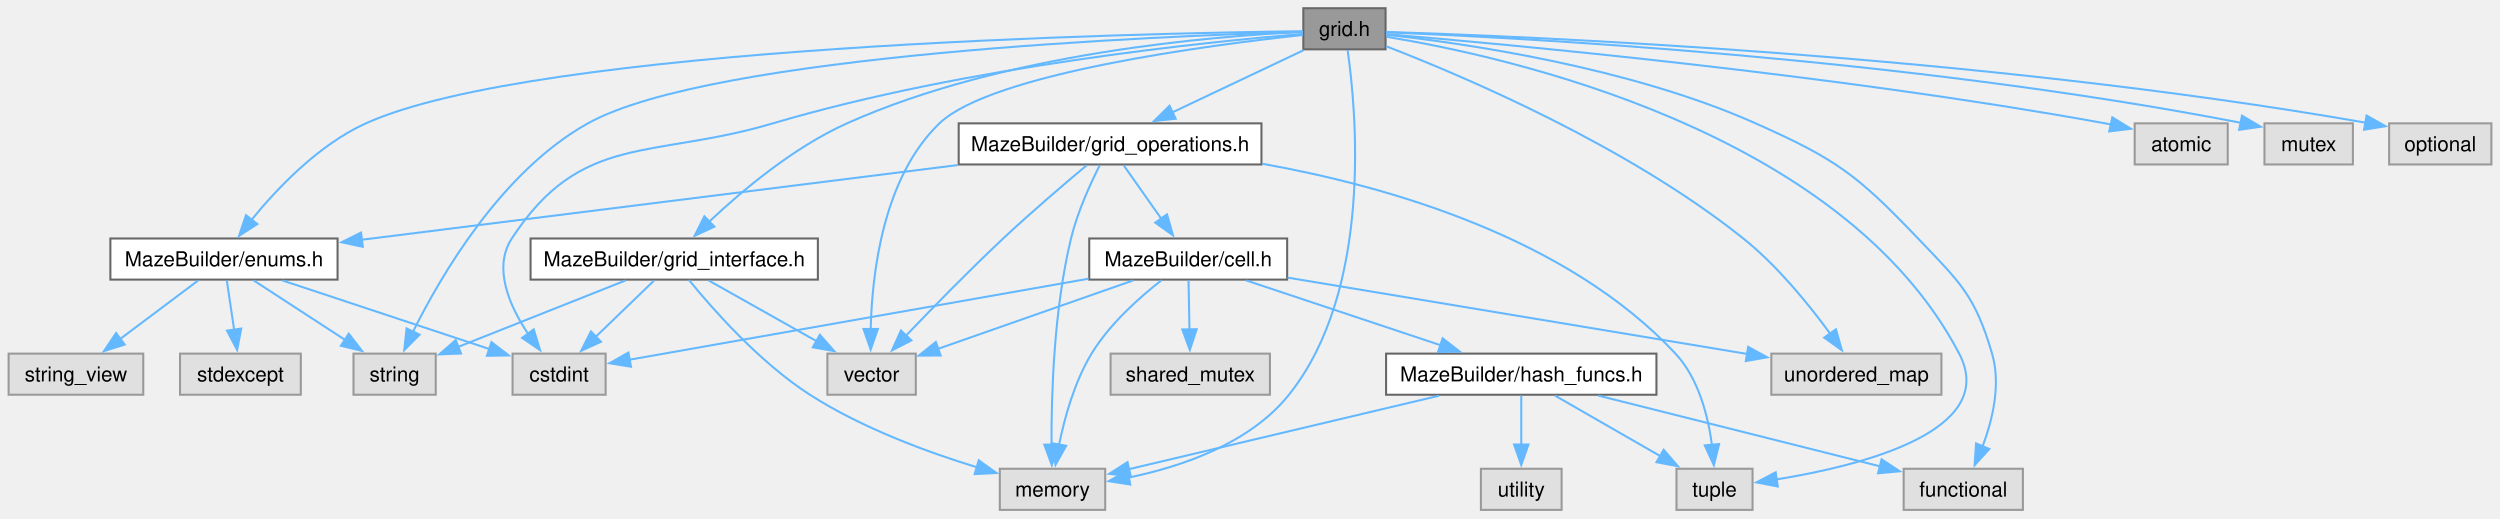
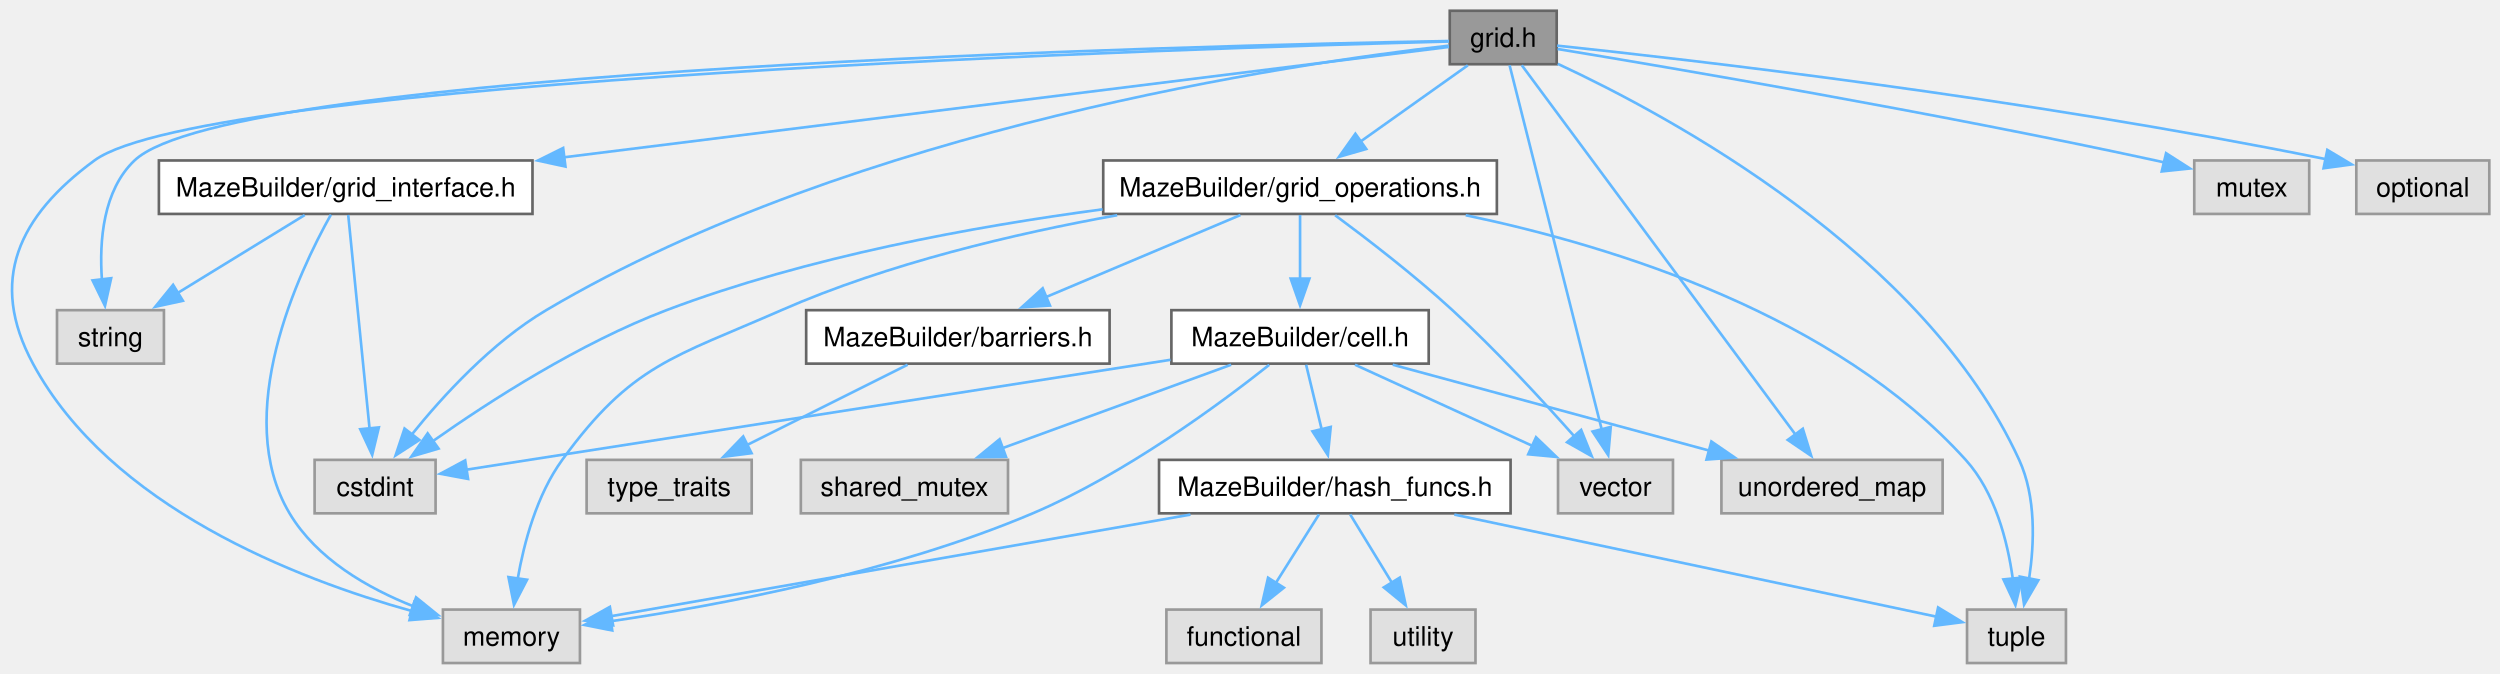
- <svg xmlns="http://www.w3.org/2000/svg" xmlns:xlink="http://www.w3.org/1999/xlink" width="1216pt" height="252pt" viewBox="0.00 0.00 1215.62 252.00">
+ <svg xmlns="http://www.w3.org/2000/svg" xmlns:xlink="http://www.w3.org/1999/xlink" width="935pt" height="252pt" viewBox="0.00 0.00 935.19 252.00">
  <g id="graph0" class="graph" transform="scale(1 1) rotate(0) translate(4 248)">
    <g id="Node000001" class="node">
      <g id="a_Node000001">
        <a xlink:title=" ">
-           <polygon fill="#999999" stroke="#666666" points="669.75,-244 629.75,-244 629.75,-224 669.75,-224 669.75,-244" />
-           <text text-anchor="middle" x="649.75" y="-230.5" font-family="Helvetica,sans-Serif" font-size="10.00">grid.h</text>
+           <polygon fill="#999999" stroke="#666666" points="578.32,-244 538.32,-244 538.32,-224 578.32,-224 578.32,-244" />
+           <text text-anchor="middle" x="558.32" y="-230.5" font-family="Helvetica,sans-Serif" font-size="10.00">grid.h</text>
        </a>
      </g>
    </g>
    <g id="Node000002" class="node">
      <g id="a_Node000002">
-         <a xlink:href="enums_8h.html" target="_top" xlink:title="Enumerations and utilities for the maze builder program.">
-           <polygon fill="white" stroke="#666666" points="160,-132 49.5,-132 49.5,-112 160,-112 160,-132" />
-           <text text-anchor="middle" x="104.75" y="-118.5" font-family="Helvetica,sans-Serif" font-size="10.00">MazeBuilder/enums.h</text>
+         <a xlink:href="grid__interface_8h.html" target="_top" xlink:title=" ">
+           <polygon fill="white" stroke="#666666" points="195.19,-188 55.44,-188 55.44,-168 195.19,-168 195.19,-188" />
+           <text text-anchor="middle" x="125.32" y="-174.5" font-family="Helvetica,sans-Serif" font-size="10.00">MazeBuilder/grid_interface.h</text>
        </a>
      </g>
    </g>
    <g id="edge1_Node000001_Node000002" class="edge">
      <g id="a_edge1_Node000001_Node000002">
        <a xlink:title=" ">
-           <path fill="none" stroke="#63b8ff" d="M629.37,-232.82C549.35,-231.83 257.03,-225.68 173.75,-188 150.65,-177.55 130.37,-156.14 117.88,-140.75" />
-           <polygon fill="#63b8ff" stroke="#63b8ff" points="120.98,-139.03 112.08,-133.29 115.45,-143.33 120.98,-139.03" />
+           <path fill="none" stroke="#63b8ff" d="M538.02,-230.47C479.76,-223.2 309.66,-201.99 206.92,-189.18" />
+           <polygon fill="#63b8ff" stroke="#63b8ff" points="207.52,-185.72 197.17,-187.96 206.66,-192.67 207.52,-185.72" />
        </a>
      </g>
    </g>
    <g id="Node000003" class="node">
      <g id="a_Node000003">
        <a xlink:title=" ">
-           <polygon fill="#e0e0e0" stroke="#999999" points="290.38,-76 245.12,-76 245.12,-56 290.38,-56 290.38,-76" />
-           <text text-anchor="middle" x="267.75" y="-62.5" font-family="Helvetica,sans-Serif" font-size="10.00">cstdint</text>
-         </a>
-       </g>
-     </g>
-     <g id="edge28_Node000001_Node000003" class="edge">
-       <g id="a_edge28_Node000001_Node000003">
-         <a xlink:title=" ">
-           <path fill="none" stroke="#63b8ff" d="M629.47,-231.5C583.03,-227.67 465.74,-215.83 371.75,-188 312.6,-170.48 278.44,-183.68 244.75,-132 235.39,-117.64 243.7,-99 252.84,-85.36" />
-           <polygon fill="#63b8ff" stroke="#63b8ff" points="255.4,-87.8 258.51,-77.67 249.76,-83.65 255.4,-87.8" />
+           <polygon fill="#e0e0e0" stroke="#999999" points="158.94,-76 113.69,-76 113.69,-56 158.94,-56 158.94,-76" />
+           <text text-anchor="middle" x="136.32" y="-62.5" font-family="Helvetica,sans-Serif" font-size="10.00">cstdint</text>
+         </a>
+       </g>
+     </g>
+     <g id="edge23_Node000001_Node000003" class="edge">
+       <g id="a_edge23_Node000001_Node000003">
+         <a xlink:title=" ">
+           <path fill="none" stroke="#63b8ff" d="M537.89,-230.94C480.8,-224.43 316.22,-200.54 200.32,-132 179.97,-119.96 161.59,-99.86 149.8,-85.19" />
+           <polygon fill="#63b8ff" stroke="#63b8ff" points="152.87,-83.44 143.98,-77.67 147.33,-87.72 152.87,-83.44" />
        </a>
      </g>
    </g>
    <g id="Node000004" class="node">
      <g id="a_Node000004">
        <a xlink:title=" ">
-           <polygon fill="#e0e0e0" stroke="#999999" points="207.75,-76 167.75,-76 167.75,-56 207.75,-56 207.75,-76" />
-           <text text-anchor="middle" x="187.75" y="-62.5" font-family="Helvetica,sans-Serif" font-size="10.00">string</text>
-         </a>
-       </g>
-     </g>
-     <g id="edge33_Node000001_Node000004" class="edge">
-       <g id="a_edge33_Node000001_Node000004">
-         <a xlink:title=" ">
-           <path fill="none" stroke="#63b8ff" d="M629.58,-232.51C561.7,-230.56 342.35,-221.72 281.75,-188 239.87,-164.7 210.38,-114.26 196.58,-86.42" />
-           <polygon fill="#63b8ff" stroke="#63b8ff" points="199.89,-85.23 192.43,-77.7 193.57,-88.24 199.89,-85.23" />
+           <polygon fill="#e0e0e0" stroke="#999999" points="212.94,-20 161.69,-20 161.69,0 212.94,0 212.94,-20" />
+           <text text-anchor="middle" x="187.32" y="-6.5" font-family="Helvetica,sans-Serif" font-size="10.00">memory</text>
+         </a>
+       </g>
+     </g>
+     <g id="edge24_Node000001_Node000004" class="edge">
+       <g id="a_edge24_Node000001_Node000004">
+         <a xlink:title=" ">
+           <path fill="none" stroke="#63b8ff" d="M537.93,-232.5C446,-230.09 72.82,-218.46 31.32,-188 2.87,-167.12 -8.42,-143.07 8.32,-112 37.14,-58.51 106.81,-31.49 150.25,-19.4" />
+           <polygon fill="#63b8ff" stroke="#63b8ff" points="150.97,-22.82 159.75,-16.89 149.19,-16.06 150.97,-22.82" />
+         </a>
+       </g>
+     </g>
+     <g id="Node000005" class="node">
+       <g id="a_Node000005">
+         <a xlink:title=" ">
+           <polygon fill="#e0e0e0" stroke="#999999" points="57.32,-132 17.32,-132 17.32,-112 57.32,-112 57.32,-132" />
+           <text text-anchor="middle" x="37.32" y="-118.5" font-family="Helvetica,sans-Serif" font-size="10.00">string</text>
+         </a>
+       </g>
+     </g>
+     <g id="edge27_Node000001_Node000005" class="edge">
+       <g id="a_edge27_Node000001_Node000005">
+         <a xlink:title=" ">
+           <path fill="none" stroke="#63b8ff" d="M538.02,-232.68C447.37,-231.06 82.52,-222.44 46.32,-188 34.57,-176.83 33.1,-157.99 34.12,-143.46" />
+           <polygon fill="#63b8ff" stroke="#63b8ff" points="37.58,-143.95 35.27,-133.61 30.63,-143.13 37.58,-143.95" />
+         </a>
+       </g>
+     </g>
+     <g id="Node000006" class="node">
+       <g id="a_Node000006">
+         <a xlink:href="grid__operations_8h.html" target="_top" xlink:title=" ">
+           <polygon fill="white" stroke="#666666" points="555.94,-188 408.69,-188 408.69,-168 555.94,-168 555.94,-188" />
+           <text text-anchor="middle" x="482.32" y="-174.5" font-family="Helvetica,sans-Serif" font-size="10.00">MazeBuilder/grid_operations.h</text>
+         </a>
+       </g>
+     </g>
+     <g id="edge5_Node000001_Node000006" class="edge">
+       <g id="a_edge5_Node000001_Node000006">
+         <a xlink:title=" ">
+           <path fill="none" stroke="#63b8ff" d="M545.08,-223.59C534.03,-215.74 518.04,-204.38 504.96,-195.09" />
+           <polygon fill="#63b8ff" stroke="#63b8ff" points="507.07,-192.3 496.89,-189.36 503.02,-198 507.07,-192.3" />
+         </a>
+       </g>
+     </g>
+     <g id="Node000011" class="node">
+       <g id="a_Node000011">
+         <a xlink:title=" ">
+           <polygon fill="#e0e0e0" stroke="#999999" points="722.69,-76 639.94,-76 639.94,-56 722.69,-56 722.69,-76" />
+           <text text-anchor="middle" x="681.32" y="-62.5" font-family="Helvetica,sans-Serif" font-size="10.00">unordered_map</text>
+         </a>
+       </g>
+     </g>
+     <g id="edge29_Node000001_Node000011" class="edge">
+       <g id="a_edge29_Node000001_Node000011">
+         <a xlink:title=" ">
+           <path fill="none" stroke="#63b8ff" d="M565.28,-223.6C584.99,-197.01 641.39,-120.89 667.61,-85.5" />
+           <polygon fill="#63b8ff" stroke="#63b8ff" points="670.39,-87.63 673.53,-77.51 664.76,-83.46 670.39,-87.63" />
+         </a>
+       </g>
+     </g>
+     <g id="Node000012" class="node">
+       <g id="a_Node000012">
+         <a xlink:title=" ">
+           <polygon fill="#e0e0e0" stroke="#999999" points="621.82,-76 578.82,-76 578.82,-56 621.82,-56 621.82,-76" />
+           <text text-anchor="middle" x="600.32" y="-62.5" font-family="Helvetica,sans-Serif" font-size="10.00">vector</text>
+         </a>
+       </g>
+     </g>
+     <g id="edge30_Node000001_Node000012" class="edge">
+       <g id="a_edge30_Node000001_Node000012">
+         <a xlink:title=" ">
+           <path fill="none" stroke="#63b8ff" d="M560.7,-223.6C567.31,-197.46 586.03,-123.48 595.17,-87.36" />
+           <polygon fill="#63b8ff" stroke="#63b8ff" points="598.54,-88.32 597.6,-77.76 591.75,-86.6 598.54,-88.32" />
+         </a>
+       </g>
+     </g>
+     <g id="Node000015" class="node">
+       <g id="a_Node000015">
+         <a xlink:title=" ">
+           <polygon fill="#e0e0e0" stroke="#999999" points="768.82,-20 731.82,-20 731.82,0 768.82,0 768.82,-20" />
+           <text text-anchor="middle" x="750.32" y="-6.5" font-family="Helvetica,sans-Serif" font-size="10.00">tuple</text>
+         </a>
+       </g>
+     </g>
+     <g id="edge28_Node000001_Node000015" class="edge">
+       <g id="a_edge28_Node000001_Node000015">
+         <a xlink:title=" ">
+           <path fill="none" stroke="#63b8ff" d="M578.7,-224.15C620.68,-204.63 715.86,-153.35 751.32,-76 757.66,-62.16 757.04,-44.86 755.04,-31.59" />
+           <polygon fill="#63b8ff" stroke="#63b8ff" points="758.49,-30.98 753.16,-21.83 751.61,-32.31 758.49,-30.98" />
+         </a>
+       </g>
+     </g>
+     <g id="Node000017" class="node">
+       <g id="a_Node000017">
+         <a xlink:title=" ">
+           <polygon fill="#e0e0e0" stroke="#999999" points="859.82,-188 816.82,-188 816.82,-168 859.82,-168 859.82,-188" />
+           <text text-anchor="middle" x="838.32" y="-174.5" font-family="Helvetica,sans-Serif" font-size="10.00">mutex</text>
+         </a>
+       </g>
+     </g>
+     <g id="edge25_Node000001_Node000017" class="edge">
+       <g id="a_edge25_Node000001_Node000017">
+         <a xlink:title=" ">
+           <path fill="none" stroke="#63b8ff" d="M578.65,-229.69C620.62,-222.77 719.81,-205.9 802.32,-188 803.48,-187.75 804.67,-187.48 805.86,-187.21" />
+           <polygon fill="#63b8ff" stroke="#63b8ff" points="806.28,-190.71 815.2,-185 804.66,-183.9 806.28,-190.71" />
+         </a>
+       </g>
+     </g>
+     <g id="Node000018" class="node">
+       <g id="a_Node000018">
+         <a xlink:title=" ">
+           <polygon fill="#e0e0e0" stroke="#999999" points="927.19,-188 877.44,-188 877.44,-168 927.19,-168 927.19,-188" />
+           <text text-anchor="middle" x="902.32" y="-174.5" font-family="Helvetica,sans-Serif" font-size="10.00">optional</text>
+         </a>
+       </g>
+     </g>
+     <g id="edge26_Node000001_Node000018" class="edge">
+       <g id="a_edge26_Node000001_Node000018">
+         <a xlink:title=" ">
+           <path fill="none" stroke="#63b8ff" d="M578.48,-230.95C626.66,-225.87 752.43,-211.53 866.2,-188.46" />
+           <polygon fill="#63b8ff" stroke="#63b8ff" points="866.6,-191.95 875.69,-186.51 865.19,-185.09 866.6,-191.95" />
+         </a>
+       </g>
+     </g>
+     <g id="edge2_Node000002_Node000003" class="edge">
+       <g id="a_edge2_Node000002_Node000003">
+         <a xlink:title=" ">
+           <path fill="none" stroke="#63b8ff" d="M126.26,-167.62C128.02,-150.01 131.86,-111.59 134.25,-87.65" />
+           <polygon fill="#63b8ff" stroke="#63b8ff" points="137.72,-88.16 135.23,-77.86 130.76,-87.46 137.72,-88.16" />
+         </a>
+       </g>
+     </g>
+     <g id="edge3_Node000002_Node000004" class="edge">
+       <g id="a_edge3_Node000002_Node000004">
+         <a xlink:title=" ">
+           <path fill="none" stroke="#63b8ff" d="M119.79,-167.74C107.84,-146.42 82.4,-92.82 104.32,-56 114.46,-38.97 133.53,-27.99 150.84,-21.14" />
+           <polygon fill="#63b8ff" stroke="#63b8ff" points="151.64,-24.57 159.87,-17.91 149.28,-17.99 151.64,-24.57" />
+         </a>
+       </g>
+     </g>
+     <g id="edge4_Node000002_Node000005" class="edge">
+       <g id="a_edge4_Node000002_Node000005">
+         <a xlink:title=" ">
+           <path fill="none" stroke="#63b8ff" d="M109.99,-167.59C96.82,-159.51 77.58,-147.71 62.21,-138.27" />
+           <polygon fill="#63b8ff" stroke="#63b8ff" points="64.41,-135.52 54.06,-133.27 60.75,-141.48 64.41,-135.52" />
+         </a>
+       </g>
+     </g>
+     <g id="edge19_Node000006_Node000003" class="edge">
+       <g id="a_edge19_Node000006_Node000003">
+         <a xlink:title=" ">
+           <path fill="none" stroke="#63b8ff" d="M408.43,-169.72C360.73,-163.39 297.98,-151.98 245.32,-132 212.92,-119.71 179.19,-97.99 158,-83.06" />
+           <polygon fill="#63b8ff" stroke="#63b8ff" points="160.05,-80.23 149.89,-77.24 155.97,-85.91 160.05,-80.23" />
+         </a>
+       </g>
+     </g>
+     <g id="edge20_Node000006_Node000004" class="edge">
+       <g id="a_edge20_Node000006_Node000004">
+         <a xlink:title=" ">
+           <path fill="none" stroke="#63b8ff" d="M413.91,-167.52C375.83,-160.68 328.21,-149.51 288.32,-132 247.91,-114.26 232.25,-111.71 206.32,-76 196.8,-62.89 192.02,-45.06 189.64,-31.39" />
+           <polygon fill="#63b8ff" stroke="#63b8ff" points="193.15,-31.16 188.27,-21.76 186.21,-32.15 193.15,-31.16" />
        </a>
      </g>
    </g>
    <g id="Node000007" class="node">
      <g id="a_Node000007">
-         <a xlink:href="grid__interface_8h.html" target="_top" xlink:title=" ">
-           <polygon fill="white" stroke="#666666" points="393.62,-132 253.88,-132 253.88,-112 393.62,-112 393.62,-132" />
-           <text text-anchor="middle" x="323.75" y="-118.5" font-family="Helvetica,sans-Serif" font-size="10.00">MazeBuilder/grid_interface.h</text>
-         </a>
-       </g>
-     </g>
-     <g id="edge6_Node000001_Node000007" class="edge">
-       <g id="a_edge6_Node000001_Node000007">
-         <a xlink:title=" ">
-           <path fill="none" stroke="#63b8ff" d="M629.36,-232.42C586.47,-230.51 484.58,-222.42 407.75,-188 381.87,-176.4 356.76,-155.28 340.85,-140.26" />
-           <polygon fill="#63b8ff" stroke="#63b8ff" points="343.29,-137.76 333.68,-133.3 338.41,-142.78 343.29,-137.76" />
+         <a xlink:href="barriers_8h.html" target="_top" xlink:title=" ">
+           <polygon fill="white" stroke="#666666" points="411.07,-132 297.57,-132 297.57,-112 411.07,-112 411.07,-132" />
+           <text text-anchor="middle" x="354.32" y="-118.5" font-family="Helvetica,sans-Serif" font-size="10.00">MazeBuilder/barriers.h</text>
+         </a>
+       </g>
+     </g>
+     <g id="edge6_Node000006_Node000007" class="edge">
+       <g id="a_edge6_Node000006_Node000007">
+         <a xlink:title=" ">
+           <path fill="none" stroke="#63b8ff" d="M460.02,-167.59C439.96,-159.13 410.2,-146.58 387.37,-136.94" />
+           <polygon fill="#63b8ff" stroke="#63b8ff" points="388.76,-133.73 378.18,-133.07 386.04,-140.18 388.76,-133.73" />
+         </a>
+       </g>
+     </g>
+     <g id="Node000009" class="node">
+       <g id="a_Node000009">
+         <a xlink:href="cell_8h.html" target="_top" xlink:title=" ">
+           <polygon fill="white" stroke="#666666" points="530.44,-132 434.19,-132 434.19,-112 530.44,-112 530.44,-132" />
+           <text text-anchor="middle" x="482.32" y="-118.5" font-family="Helvetica,sans-Serif" font-size="10.00">MazeBuilder/cell.h</text>
+         </a>
+       </g>
+     </g>
+     <g id="edge8_Node000006_Node000009" class="edge">
+       <g id="a_edge8_Node000006_Node000009">
+         <a xlink:title=" ">
+           <path fill="none" stroke="#63b8ff" d="M482.32,-167.59C482.32,-161.01 482.32,-151.96 482.32,-143.73" />
+           <polygon fill="#63b8ff" stroke="#63b8ff" points="485.82,-143.81 482.32,-133.81 478.82,-143.81 485.82,-143.81" />
+         </a>
+       </g>
+     </g>
+     <g id="edge22_Node000006_Node000012" class="edge">
+       <g id="a_edge22_Node000006_Node000012">
+         <a xlink:title=" ">
+           <path fill="none" stroke="#63b8ff" d="M495.44,-167.51C507.29,-158.75 525.02,-145.13 539.32,-132 555.81,-116.86 573.13,-98.08 585.09,-84.61" />
+           <polygon fill="#63b8ff" stroke="#63b8ff" points="587.47,-87.2 591.43,-77.38 582.21,-82.59 587.47,-87.2" />
+         </a>
+       </g>
+     </g>
+     <g id="edge21_Node000006_Node000015" class="edge">
+       <g id="a_edge21_Node000006_Node000015">
+         <a xlink:title=" ">
+           <path fill="none" stroke="#63b8ff" d="M544.28,-167.52C600.73,-155.68 682.52,-129.99 731.32,-76 742.3,-63.85 746.96,-45.67 748.92,-31.62" />
+           <polygon fill="#63b8ff" stroke="#63b8ff" points="752.4,-31.98 749.92,-21.68 745.44,-31.28 752.4,-31.98" />
        </a>
      </g>
    </g>
    <g id="Node000008" class="node">
      <g id="a_Node000008">
        <a xlink:title=" ">
-           <polygon fill="#e0e0e0" stroke="#999999" points="533.38,-20 482.12,-20 482.12,0 533.38,0 533.38,-20" />
-           <text text-anchor="middle" x="507.75" y="-6.5" font-family="Helvetica,sans-Serif" font-size="10.00">memory</text>
-         </a>
-       </g>
-     </g>
-     <g id="edge30_Node000001_Node000008" class="edge">
-       <g id="a_edge30_Node000001_Node000008">
-         <a xlink:title=" ">
-           <path fill="none" stroke="#63b8ff" d="M651.28,-223.67C655.41,-195.08 663.91,-107.46 622.75,-56 603.82,-32.33 570.74,-21.08 544.9,-15.75" />
-           <polygon fill="#63b8ff" stroke="#63b8ff" points="545.57,-12.32 535.1,-13.97 544.31,-19.2 545.57,-12.32" />
-         </a>
-       </g>
-     </g>
-     <g id="Node000009" class="node">
-       <g id="a_Node000009">
-         <a xlink:title=" ">
-           <polygon fill="#e0e0e0" stroke="#999999" points="441.25,-76 398.25,-76 398.25,-56 441.25,-56 441.25,-76" />
-           <text text-anchor="middle" x="419.75" y="-62.5" font-family="Helvetica,sans-Serif" font-size="10.00">vector</text>
-         </a>
-       </g>
-     </g>
-     <g id="edge36_Node000001_Node000009" class="edge">
-       <g id="a_edge36_Node000001_Node000009">
-         <a xlink:title=" ">
-           <path fill="none" stroke="#63b8ff" d="M629.57,-231C584.6,-226.16 478.13,-212.35 452.75,-188 425.21,-161.59 419.91,-114.63 419.31,-87.64" />
-           <polygon fill="#63b8ff" stroke="#63b8ff" points="422.81,-87.99 419.31,-77.99 415.81,-87.99 422.81,-87.99" />
+           <polygon fill="#e0e0e0" stroke="#999999" points="277.19,-76 215.44,-76 215.44,-56 277.19,-56 277.19,-76" />
+           <text text-anchor="middle" x="246.32" y="-62.5" font-family="Helvetica,sans-Serif" font-size="10.00">type_traits</text>
+         </a>
+       </g>
+     </g>
+     <g id="edge7_Node000007_Node000008" class="edge">
+       <g id="a_edge7_Node000007_Node000008">
+         <a xlink:title=" ">
+           <path fill="none" stroke="#63b8ff" d="M335.51,-111.59C318.96,-103.32 294.61,-91.14 275.53,-81.6" />
+           <polygon fill="#63b8ff" stroke="#63b8ff" points="277.14,-78.5 266.63,-77.16 274.01,-84.76 277.14,-78.5" />
+         </a>
+       </g>
+     </g>
+     <g id="edge9_Node000009_Node000003" class="edge">
+       <g id="a_edge9_Node000009_Node000003">
+         <a xlink:title=" ">
+           <path fill="none" stroke="#63b8ff" d="M433.84,-113.43C362.73,-102.34 231.9,-81.92 170.21,-72.29" />
+           <polygon fill="#63b8ff" stroke="#63b8ff" points="171.09,-68.88 160.67,-70.8 170.01,-75.8 171.09,-68.88" />
+         </a>
+       </g>
+     </g>
+     <g id="edge10_Node000009_Node000004" class="edge">
+       <g id="a_edge10_Node000009_Node000004">
+         <a xlink:title=" ">
+           <path fill="none" stroke="#63b8ff" d="M470.78,-111.54C452.92,-97.37 417.01,-70.73 382.32,-56 329.89,-33.74 264.65,-21.53 224.5,-15.64" />
+           <polygon fill="#63b8ff" stroke="#63b8ff" points="225.02,-12.18 214.63,-14.25 224.05,-19.11 225.02,-12.18" />
        </a>
      </g>
    </g>
    <g id="Node000010" class="node">
      <g id="a_Node000010">
-         <a xlink:href="grid__operations_8h.html" target="_top" xlink:title=" ">
-           <polygon fill="white" stroke="#666666" points="609.38,-188 462.12,-188 462.12,-168 609.38,-168 609.38,-188" />
-           <text text-anchor="middle" x="535.75" y="-174.5" font-family="Helvetica,sans-Serif" font-size="10.00">MazeBuilder/grid_operations.h</text>
-         </a>
-       </g>
-     </g>
-     <g id="edge11_Node000001_Node000010" class="edge">
-       <g id="a_edge11_Node000001_Node000010">
-         <a xlink:title=" ">
-           <path fill="none" stroke="#63b8ff" d="M629.89,-223.59C612.26,-215.24 586.24,-202.92 566.02,-193.34" />
-           <polygon fill="#63b8ff" stroke="#63b8ff" points="567.67,-190.25 557.13,-189.13 564.67,-196.57 567.67,-190.25" />
+         <a xlink:title=" ">
+           <polygon fill="#e0e0e0" stroke="#999999" points="373.07,-76 295.57,-76 295.57,-56 373.07,-56 373.07,-76" />
+           <text text-anchor="middle" x="334.32" y="-62.5" font-family="Helvetica,sans-Serif" font-size="10.00">shared_mutex</text>
+         </a>
+       </g>
+     </g>
+     <g id="edge11_Node000009_Node000010" class="edge">
+       <g id="a_edge11_Node000009_Node000010">
+         <a xlink:title=" ">
+           <path fill="none" stroke="#63b8ff" d="M456.54,-111.59C432.92,-102.97 397.68,-90.12 371.1,-80.42" />
+           <polygon fill="#63b8ff" stroke="#63b8ff" points="372.32,-77.14 361.72,-77 369.92,-83.71 372.32,-77.14" />
+         </a>
+       </g>
+     </g>
+     <g id="edge12_Node000009_Node000011" class="edge">
+       <g id="a_edge12_Node000009_Node000011">
+         <a xlink:title=" ">
+           <path fill="none" stroke="#63b8ff" d="M516.98,-111.59C549.88,-102.67 599.53,-89.19 635.65,-79.39" />
+           <polygon fill="#63b8ff" stroke="#63b8ff" points="636.19,-82.87 644.92,-76.88 634.36,-76.12 636.19,-82.87" />
+         </a>
+       </g>
+     </g>
+     <g id="edge13_Node000009_Node000012" class="edge">
+       <g id="a_edge13_Node000009_Node000012">
+         <a xlink:title=" ">
+           <path fill="none" stroke="#63b8ff" d="M502.87,-111.59C521.2,-103.21 548.3,-90.8 569.28,-81.21" />
+           <polygon fill="#63b8ff" stroke="#63b8ff" points="570.59,-84.45 578.23,-77.11 567.68,-78.09 570.59,-84.45" />
        </a>
      </g>
    </g>
    <g id="Node000013" class="node">
      <g id="a_Node000013">
-         <a xlink:title=" ">
-           <polygon fill="#e0e0e0" stroke="#999999" points="940.12,-76 857.38,-76 857.38,-56 940.12,-56 940.12,-76" />
-           <text text-anchor="middle" x="898.75" y="-62.5" font-family="Helvetica,sans-Serif" font-size="10.00">unordered_map</text>
-         </a>
-       </g>
-     </g>
-     <g id="edge35_Node000001_Node000013" class="edge">
-       <g id="a_edge35_Node000001_Node000013">
-         <a xlink:title=" ">
-           <path fill="none" stroke="#63b8ff" d="M669.96,-225.53C706.99,-211.22 787.1,-177.28 843.75,-132 860.48,-118.63 875.88,-99.58 886.11,-85.56" />
-           <polygon fill="#63b8ff" stroke="#63b8ff" points="888.8,-87.82 891.71,-77.63 883.08,-83.78 888.8,-87.82" />
-         </a>
-       </g>
-     </g>
-     <g id="Node000015" class="node">
-       <g id="a_Node000015">
-         <a xlink:title=" ">
-           <polygon fill="#e0e0e0" stroke="#999999" points="979.75,-20 921.75,-20 921.75,0 979.75,0 979.75,-20" />
-           <text text-anchor="middle" x="950.75" y="-6.5" font-family="Helvetica,sans-Serif" font-size="10.00">functional</text>
-         </a>
-       </g>
-     </g>
-     <g id="edge29_Node000001_Node000015" class="edge">
-       <g id="a_edge29_Node000001_Node000015">
-         <a xlink:title=" ">
-           <path fill="none" stroke="#63b8ff" d="M670.17,-231.09C707.31,-227.03 787.81,-215.58 849.75,-188 889.07,-170.49 899.01,-163.11 928.75,-132 949.19,-110.61 956.41,-104.39 964.75,-76 969.13,-61.08 965.02,-43.85 960.15,-30.89" />
-           <polygon fill="#63b8ff" stroke="#63b8ff" points="963.4,-29.59 956.27,-21.76 956.96,-32.33 963.4,-29.59" />
+         <a xlink:href="hash__funcs_8h.html" target="_top" xlink:title=" ">
+           <polygon fill="white" stroke="#666666" points="561.07,-76 429.57,-76 429.57,-56 561.07,-56 561.07,-76" />
+           <text text-anchor="middle" x="495.32" y="-62.5" font-family="Helvetica,sans-Serif" font-size="10.00">MazeBuilder/hash_funcs.h</text>
+         </a>
+       </g>
+     </g>
+     <g id="edge14_Node000009_Node000013" class="edge">
+       <g id="a_edge14_Node000009_Node000013">
+         <a xlink:title=" ">
+           <path fill="none" stroke="#63b8ff" d="M484.58,-111.59C486.19,-104.93 488.4,-95.75 490.4,-87.44" />
+           <polygon fill="#63b8ff" stroke="#63b8ff" points="493.79,-88.31 492.73,-77.77 486.98,-86.67 493.79,-88.31" />
+         </a>
+       </g>
+     </g>
+     <g id="edge16_Node000013_Node000004" class="edge">
+       <g id="a_edge16_Node000013_Node000004">
+         <a xlink:title=" ">
+           <path fill="none" stroke="#63b8ff" d="M441.32,-55.53C379.11,-44.63 278.56,-27 224.52,-17.52" />
+           <polygon fill="#63b8ff" stroke="#63b8ff" points="225.35,-14.11 214.9,-15.84 224.14,-21.01 225.35,-14.11" />
+         </a>
+       </g>
+     </g>
+     <g id="Node000014" class="node">
+       <g id="a_Node000014">
+         <a xlink:title=" ">
+           <polygon fill="#e0e0e0" stroke="#999999" points="490.32,-20 432.32,-20 432.32,0 490.32,0 490.32,-20" />
+           <text text-anchor="middle" x="461.32" y="-6.5" font-family="Helvetica,sans-Serif" font-size="10.00">functional</text>
+         </a>
+       </g>
+     </g>
+     <g id="edge15_Node000013_Node000014" class="edge">
+       <g id="a_edge15_Node000013_Node000014">
+         <a xlink:title=" ">
+           <path fill="none" stroke="#63b8ff" d="M489.4,-55.59C484.96,-48.55 478.74,-38.67 473.28,-30" />
+           <polygon fill="#63b8ff" stroke="#63b8ff" points="476.27,-28.18 467.98,-21.58 470.35,-31.91 476.27,-28.18" />
+         </a>
+       </g>
+     </g>
+     <g id="edge17_Node000013_Node000015" class="edge">
+       <g id="a_edge17_Node000013_Node000015">
+         <a xlink:title=" ">
+           <path fill="none" stroke="#63b8ff" d="M540.03,-55.53C591.84,-44.56 675.79,-26.78 720.33,-17.35" />
+           <polygon fill="#63b8ff" stroke="#63b8ff" points="721,-20.79 730.06,-15.29 719.55,-13.94 721,-20.79" />
        </a>
      </g>
    </g>
    <g id="Node000016" class="node">
      <g id="a_Node000016">
        <a xlink:title=" ">
-           <polygon fill="#e0e0e0" stroke="#999999" points="848.25,-20 811.25,-20 811.25,0 848.25,0 848.25,-20" />
-           <text text-anchor="middle" x="829.75" y="-6.5" font-family="Helvetica,sans-Serif" font-size="10.00">tuple</text>
-         </a>
-       </g>
-     </g>
-     <g id="edge34_Node000001_Node000016" class="edge">
-       <g id="a_edge34_Node000001_Node000016">
-         <a xlink:title=" ">
-           <path fill="none" stroke="#63b8ff" d="M670.13,-230.12C727.84,-220.69 891.87,-184.87 948.75,-76 968.44,-38.32 901.13,-21.45 859.76,-14.79" />
-           <polygon fill="#63b8ff" stroke="#63b8ff" points="860.53,-11.36 850.13,-13.36 859.51,-18.29 860.53,-11.36" />
-         </a>
-       </g>
-     </g>
-     <g id="Node000018" class="node">
-       <g id="a_Node000018">
-         <a xlink:title=" ">
-           <polygon fill="#e0e0e0" stroke="#999999" points="1079.38,-188 1034.12,-188 1034.12,-168 1079.38,-168 1079.38,-188" />
-           <text text-anchor="middle" x="1056.75" y="-174.5" font-family="Helvetica,sans-Serif" font-size="10.00">atomic</text>
-         </a>
-       </g>
-     </g>
-     <g id="edge27_Node000001_Node000018" class="edge">
-       <g id="a_edge27_Node000001_Node000018">
-         <a xlink:title=" ">
-           <path fill="none" stroke="#63b8ff" d="M669.93,-231.39C725.83,-226.73 887.32,-212.07 1019.75,-188 1020.75,-187.82 1021.76,-187.63 1022.77,-187.43" />
-           <polygon fill="#63b8ff" stroke="#63b8ff" points="1023.24,-190.91 1032.27,-185.36 1021.75,-184.07 1023.24,-190.91" />
-         </a>
-       </g>
-     </g>
-     <g id="Node000019" class="node">
-       <g id="a_Node000019">
-         <a xlink:title=" ">
-           <polygon fill="#e0e0e0" stroke="#999999" points="1140.25,-188 1097.25,-188 1097.25,-168 1140.25,-168 1140.25,-188" />
-           <text text-anchor="middle" x="1118.75" y="-174.5" font-family="Helvetica,sans-Serif" font-size="10.00">mutex</text>
-         </a>
-       </g>
-     </g>
-     <g id="edge31_Node000001_Node000019" class="edge">
-       <g id="a_edge31_Node000001_Node000019">
-         <a xlink:title=" ">
-           <path fill="none" stroke="#63b8ff" d="M670.08,-232.28C731.58,-229.83 921.08,-220.19 1086.08,-188.21" />
-           <polygon fill="#63b8ff" stroke="#63b8ff" points="1086.3,-191.74 1095.43,-186.36 1084.94,-184.87 1086.3,-191.74" />
-         </a>
-       </g>
-     </g>
-     <g id="Node000020" class="node">
-       <g id="a_Node000020">
-         <a xlink:title=" ">
-           <polygon fill="#e0e0e0" stroke="#999999" points="1207.62,-188 1157.88,-188 1157.88,-168 1207.62,-168 1207.62,-188" />
-           <text text-anchor="middle" x="1182.75" y="-174.5" font-family="Helvetica,sans-Serif" font-size="10.00">optional</text>
-         </a>
-       </g>
-     </g>
-     <g id="edge32_Node000001_Node000020" class="edge">
-       <g id="a_edge32_Node000001_Node000020">
-         <a xlink:title=" ">
-           <path fill="none" stroke="#63b8ff" d="M669.93,-232.46C736.68,-230.41 956.51,-221.54 1146.32,-188.35" />
-           <polygon fill="#63b8ff" stroke="#63b8ff" points="1146.91,-191.81 1156.14,-186.61 1145.68,-184.91 1146.91,-191.81" />
-         </a>
-       </g>
-     </g>
-     <g id="edge2_Node000002_Node000003" class="edge">
-       <g id="a_edge2_Node000002_Node000003">
-         <a xlink:title=" ">
-           <path fill="none" stroke="#63b8ff" d="M133.14,-111.59C161.21,-102.3 204.15,-88.07 233.96,-78.19" />
-           <polygon fill="#63b8ff" stroke="#63b8ff" points="234.85,-81.59 243.25,-75.12 232.65,-74.94 234.85,-81.59" />
-         </a>
-       </g>
-     </g>
-     <g id="edge3_Node000002_Node000004" class="edge">
-       <g id="a_edge3_Node000002_Node000004">
-         <a xlink:title=" ">
-           <path fill="none" stroke="#63b8ff" d="M119.21,-111.59C131.51,-103.59 149.43,-91.93 163.86,-82.54" />
-           <polygon fill="#63b8ff" stroke="#63b8ff" points="165.44,-85.69 171.91,-77.3 161.62,-79.82 165.44,-85.69" />
-         </a>
-       </g>
-     </g>
-     <g id="Node000005" class="node">
-       <g id="a_Node000005">
-         <a xlink:title=" ">
-           <polygon fill="#e0e0e0" stroke="#999999" points="65.5,-76 0,-76 0,-56 65.5,-56 65.5,-76" />
-           <text text-anchor="middle" x="32.75" y="-62.5" font-family="Helvetica,sans-Serif" font-size="10.00">string_view</text>
-         </a>
-       </g>
-     </g>
-     <g id="edge4_Node000002_Node000005" class="edge">
-       <g id="a_edge4_Node000002_Node000005">
-         <a xlink:title=" ">
-           <path fill="none" stroke="#63b8ff" d="M92.21,-111.59C81.78,-103.77 66.7,-92.46 54.34,-83.19" />
-           <polygon fill="#63b8ff" stroke="#63b8ff" points="56.46,-80.41 46.36,-77.21 52.26,-86.01 56.46,-80.41" />
-         </a>
-       </g>
-     </g>
-     <g id="Node000006" class="node">
-       <g id="a_Node000006">
-         <a xlink:title=" ">
-           <polygon fill="#e0e0e0" stroke="#999999" points="142.12,-76 83.38,-76 83.38,-56 142.12,-56 142.12,-76" />
-           <text text-anchor="middle" x="112.75" y="-62.5" font-family="Helvetica,sans-Serif" font-size="10.00">stdexcept</text>
-         </a>
-       </g>
-     </g>
-     <g id="edge5_Node000002_Node000006" class="edge">
-       <g id="a_edge5_Node000002_Node000006">
-         <a xlink:title=" ">
-           <path fill="none" stroke="#63b8ff" d="M106.14,-111.59C107.13,-104.93 108.49,-95.75 109.72,-87.44" />
-           <polygon fill="#63b8ff" stroke="#63b8ff" points="113.15,-88.2 111.15,-77.8 106.22,-87.17 113.15,-88.2" />
-         </a>
-       </g>
-     </g>
-     <g id="edge7_Node000007_Node000003" class="edge">
-       <g id="a_edge7_Node000007_Node000003">
-         <a xlink:title=" ">
-           <path fill="none" stroke="#63b8ff" d="M314,-111.59C306.13,-104.01 294.85,-93.13 285.4,-84.02" />
-           <polygon fill="#63b8ff" stroke="#63b8ff" points="288.11,-81.77 278.48,-77.35 283.25,-86.81 288.11,-81.77" />
-         </a>
-       </g>
-     </g>
-     <g id="edge9_Node000007_Node000004" class="edge">
-       <g id="a_edge9_Node000007_Node000004">
-         <a xlink:title=" ">
-           <path fill="none" stroke="#63b8ff" d="M300.06,-111.59C277.49,-102.63 243.38,-89.09 218.68,-79.28" />
-           <polygon fill="#63b8ff" stroke="#63b8ff" points="220.06,-76.06 209.47,-75.62 217.47,-82.57 220.06,-76.06" />
-         </a>
-       </g>
-     </g>
-     <g id="edge8_Node000007_Node000008" class="edge">
-       <g id="a_edge8_Node000007_Node000008">
-         <a xlink:title=" ">
-           <path fill="none" stroke="#63b8ff" d="M330.93,-111.81C342.15,-98 365.12,-71.82 389.75,-56 414.91,-39.84 446.76,-28.12 471.02,-20.7" />
-           <polygon fill="#63b8ff" stroke="#63b8ff" points="471.86,-24.11 480.47,-17.93 469.89,-17.39 471.86,-24.11" />
-         </a>
-       </g>
-     </g>
-     <g id="edge10_Node000007_Node000009" class="edge">
-       <g id="a_edge10_Node000007_Node000009">
-         <a xlink:title=" ">
-           <path fill="none" stroke="#63b8ff" d="M340.47,-111.59C354.97,-103.44 376.22,-91.48 393.07,-82" />
-           <polygon fill="#63b8ff" stroke="#63b8ff" points="394.58,-85.17 401.58,-77.22 391.15,-79.07 394.58,-85.17" />
-         </a>
-       </g>
-     </g>
-     <g id="edge23_Node000010_Node000002" class="edge">
-       <g id="a_edge23_Node000010_Node000002">
-         <a xlink:title=" ">
-           <path fill="none" stroke="#63b8ff" d="M461.66,-167.72C380.11,-157.5 250.18,-141.22 171.63,-131.38" />
-           <polygon fill="#63b8ff" stroke="#63b8ff" points="172.28,-127.93 161.92,-130.16 171.41,-134.88 172.28,-127.93" />
-         </a>
-       </g>
-     </g>
-     <g id="edge24_Node000010_Node000008" class="edge">
-       <g id="a_edge24_Node000010_Node000008">
-         <a xlink:title=" ">
-           <path fill="none" stroke="#63b8ff" d="M530.74,-167.65C526.23,-158.76 519.85,-144.86 516.75,-132 508.41,-97.46 507.15,-55.9 507.27,-31.57" />
-           <polygon fill="#63b8ff" stroke="#63b8ff" points="510.76,-31.83 507.41,-21.78 503.76,-31.73 510.76,-31.83" />
-         </a>
-       </g>
-     </g>
-     <g id="edge26_Node000010_Node000009" class="edge">
-       <g id="a_edge26_Node000010_Node000009">
-         <a xlink:title=" ">
-           <path fill="none" stroke="#63b8ff" d="M524.36,-167.6C513.67,-158.66 497.34,-144.74 483.75,-132 467.23,-116.51 449.2,-98.04 436.49,-84.76" />
-           <polygon fill="#63b8ff" stroke="#63b8ff" points="439.11,-82.43 429.68,-77.59 434.03,-87.25 439.11,-82.43" />
-         </a>
-       </g>
-     </g>
-     <g id="Node000011" class="node">
-       <g id="a_Node000011">
-         <a xlink:href="cell_8h.html" target="_top" xlink:title=" ">
-           <polygon fill="white" stroke="#666666" points="621.88,-132 525.62,-132 525.62,-112 621.88,-112 621.88,-132" />
-           <text text-anchor="middle" x="573.75" y="-118.5" font-family="Helvetica,sans-Serif" font-size="10.00">MazeBuilder/cell.h</text>
-         </a>
-       </g>
-     </g>
-     <g id="edge12_Node000010_Node000011" class="edge">
-       <g id="a_edge12_Node000010_Node000011">
-         <a xlink:title=" ">
-           <path fill="none" stroke="#63b8ff" d="M542.37,-167.59C547.44,-160.39 554.59,-150.23 560.78,-141.43" />
-           <polygon fill="#63b8ff" stroke="#63b8ff" points="563.44,-143.73 566.34,-133.54 557.72,-139.7 563.44,-143.73" />
-         </a>
-       </g>
-     </g>
-     <g id="edge25_Node000010_Node000016" class="edge">
-       <g id="a_edge25_Node000010_Node000016">
-         <a xlink:title=" ">
-           <path fill="none" stroke="#63b8ff" d="M609.82,-168.34C671.77,-157.25 758.22,-132.2 810.75,-76 822.05,-63.91 826.67,-45.46 828.54,-31.3" />
-           <polygon fill="#63b8ff" stroke="#63b8ff" points="831.98,-32.02 829.43,-21.74 825.01,-31.37 831.98,-32.02" />
-         </a>
-       </g>
-     </g>
-     <g id="edge13_Node000011_Node000003" class="edge">
-       <g id="a_edge13_Node000011_Node000003">
-         <a xlink:title=" ">
-           <path fill="none" stroke="#63b8ff" d="M525.26,-112.44C462.93,-101.44 356.27,-82.62 301.86,-73.02" />
-           <polygon fill="#63b8ff" stroke="#63b8ff" points="302.71,-69.62 292.25,-71.32 301.49,-76.51 302.71,-69.62" />
-         </a>
-       </g>
-     </g>
-     <g id="edge14_Node000011_Node000008" class="edge">
-       <g id="a_edge14_Node000011_Node000008">
-         <a xlink:title=" ">
-           <path fill="none" stroke="#63b8ff" d="M560.77,-111.69C550.17,-103.44 535.55,-90.48 526.75,-76 518.52,-62.44 513.69,-45.13 510.96,-31.78" />
-           <polygon fill="#63b8ff" stroke="#63b8ff" points="514.4,-31.17 509.21,-21.93 507.51,-32.39 514.4,-31.17" />
-         </a>
-       </g>
-     </g>
-     <g id="edge17_Node000011_Node000009" class="edge">
-       <g id="a_edge17_Node000011_Node000009">
-         <a xlink:title=" ">
-           <path fill="none" stroke="#63b8ff" d="M546.93,-111.59C520.45,-102.31 479.96,-88.11 451.8,-78.24" />
-           <polygon fill="#63b8ff" stroke="#63b8ff" points="453.33,-75.07 442.73,-75.06 451.01,-81.67 453.33,-75.07" />
-         </a>
-       </g>
-     </g>
-     <g id="Node000012" class="node">
-       <g id="a_Node000012">
-         <a xlink:title=" ">
-           <polygon fill="#e0e0e0" stroke="#999999" points="613.5,-76 536,-76 536,-56 613.5,-56 613.5,-76" />
-           <text text-anchor="middle" x="574.75" y="-62.5" font-family="Helvetica,sans-Serif" font-size="10.00">shared_mutex</text>
-         </a>
-       </g>
-     </g>
-     <g id="edge15_Node000011_Node000012" class="edge">
-       <g id="a_edge15_Node000011_Node000012">
-         <a xlink:title=" ">
-           <path fill="none" stroke="#63b8ff" d="M573.92,-111.59C574.05,-105.01 574.21,-95.96 574.37,-87.73" />
-           <polygon fill="#63b8ff" stroke="#63b8ff" points="577.86,-87.87 574.55,-77.81 570.87,-87.75 577.86,-87.87" />
-         </a>
-       </g>
-     </g>
-     <g id="edge16_Node000011_Node000013" class="edge">
-       <g id="a_edge16_Node000011_Node000013">
-         <a xlink:title=" ">
-           <path fill="none" stroke="#63b8ff" d="M622.05,-112.97C681.98,-103.02 783.81,-86.1 845.81,-75.8" />
-           <polygon fill="#63b8ff" stroke="#63b8ff" points="846.12,-79.29 855.41,-74.2 844.97,-72.39 846.12,-79.29" />
-         </a>
-       </g>
-     </g>
-     <g id="Node000014" class="node">
-       <g id="a_Node000014">
-         <a xlink:href="hash__funcs_8h.html" target="_top" xlink:title=" ">
-           <polygon fill="white" stroke="#666666" points="801.5,-76 670,-76 670,-56 801.5,-56 801.5,-76" />
-           <text text-anchor="middle" x="735.75" y="-62.5" font-family="Helvetica,sans-Serif" font-size="10.00">MazeBuilder/hash_funcs.h</text>
-         </a>
-       </g>
-     </g>
-     <g id="edge18_Node000011_Node000014" class="edge">
-       <g id="a_edge18_Node000011_Node000014">
-         <a xlink:title=" ">
-           <path fill="none" stroke="#63b8ff" d="M601.97,-111.59C628.17,-102.86 667.43,-89.77 696.65,-80.03" />
-           <polygon fill="#63b8ff" stroke="#63b8ff" points="697.5,-83.44 705.88,-76.96 695.28,-76.8 697.5,-83.44" />
-         </a>
-       </g>
-     </g>
-     <g id="edge20_Node000014_Node000008" class="edge">
-       <g id="a_edge20_Node000014_Node000008">
-         <a xlink:title=" ">
-           <path fill="none" stroke="#63b8ff" d="M695.77,-55.53C653.17,-45.44 586.25,-29.59 544.8,-19.77" />
-           <polygon fill="#63b8ff" stroke="#63b8ff" points="545.83,-16.42 535.29,-17.52 544.22,-23.23 545.83,-16.42" />
-         </a>
-       </g>
-     </g>
-     <g id="edge19_Node000014_Node000015" class="edge">
-       <g id="a_edge19_Node000014_Node000015">
-         <a xlink:title=" ">
-           <path fill="none" stroke="#63b8ff" d="M773.2,-55.59C811.53,-45.97 870.89,-31.06 910.28,-21.16" />
-           <polygon fill="#63b8ff" stroke="#63b8ff" points="911.01,-24.59 919.85,-18.76 909.3,-17.8 911.01,-24.59" />
-         </a>
-       </g>
-     </g>
-     <g id="edge21_Node000014_Node000016" class="edge">
-       <g id="a_edge21_Node000014_Node000016">
-         <a xlink:title=" ">
-           <path fill="none" stroke="#63b8ff" d="M752.12,-55.59C766.32,-47.44 787.13,-35.48 803.63,-26" />
-           <polygon fill="#63b8ff" stroke="#63b8ff" points="805.01,-29.25 811.94,-21.23 801.52,-23.18 805.01,-29.25" />
-         </a>
-       </g>
-     </g>
-     <g id="Node000017" class="node">
-       <g id="a_Node000017">
-         <a xlink:title=" ">
-           <polygon fill="#e0e0e0" stroke="#999999" points="755.38,-20 716.12,-20 716.12,0 755.38,0 755.38,-20" />
-           <text text-anchor="middle" x="735.75" y="-6.5" font-family="Helvetica,sans-Serif" font-size="10.00">utility</text>
-         </a>
-       </g>
-     </g>
-     <g id="edge22_Node000014_Node000017" class="edge">
-       <g id="a_edge22_Node000014_Node000017">
-         <a xlink:title=" ">
-           <path fill="none" stroke="#63b8ff" d="M735.75,-55.59C735.75,-49.01 735.75,-39.96 735.75,-31.73" />
-           <polygon fill="#63b8ff" stroke="#63b8ff" points="739.25,-31.81 735.75,-21.81 732.25,-31.81 739.25,-31.81" />
+           <polygon fill="#e0e0e0" stroke="#999999" points="547.94,-20 508.69,-20 508.69,0 547.94,0 547.94,-20" />
+           <text text-anchor="middle" x="528.32" y="-6.5" font-family="Helvetica,sans-Serif" font-size="10.00">utility</text>
+         </a>
+       </g>
+     </g>
+     <g id="edge18_Node000013_Node000016" class="edge">
+       <g id="a_edge18_Node000013_Node000016">
+         <a xlink:title=" ">
+           <path fill="none" stroke="#63b8ff" d="M501.07,-55.59C505.37,-48.55 511.41,-38.67 516.71,-30" />
+           <polygon fill="#63b8ff" stroke="#63b8ff" points="519.62,-31.95 521.85,-21.59 513.65,-28.3 519.62,-31.95" />
        </a>
      </g>
    </g>
  </g>
</svg>
